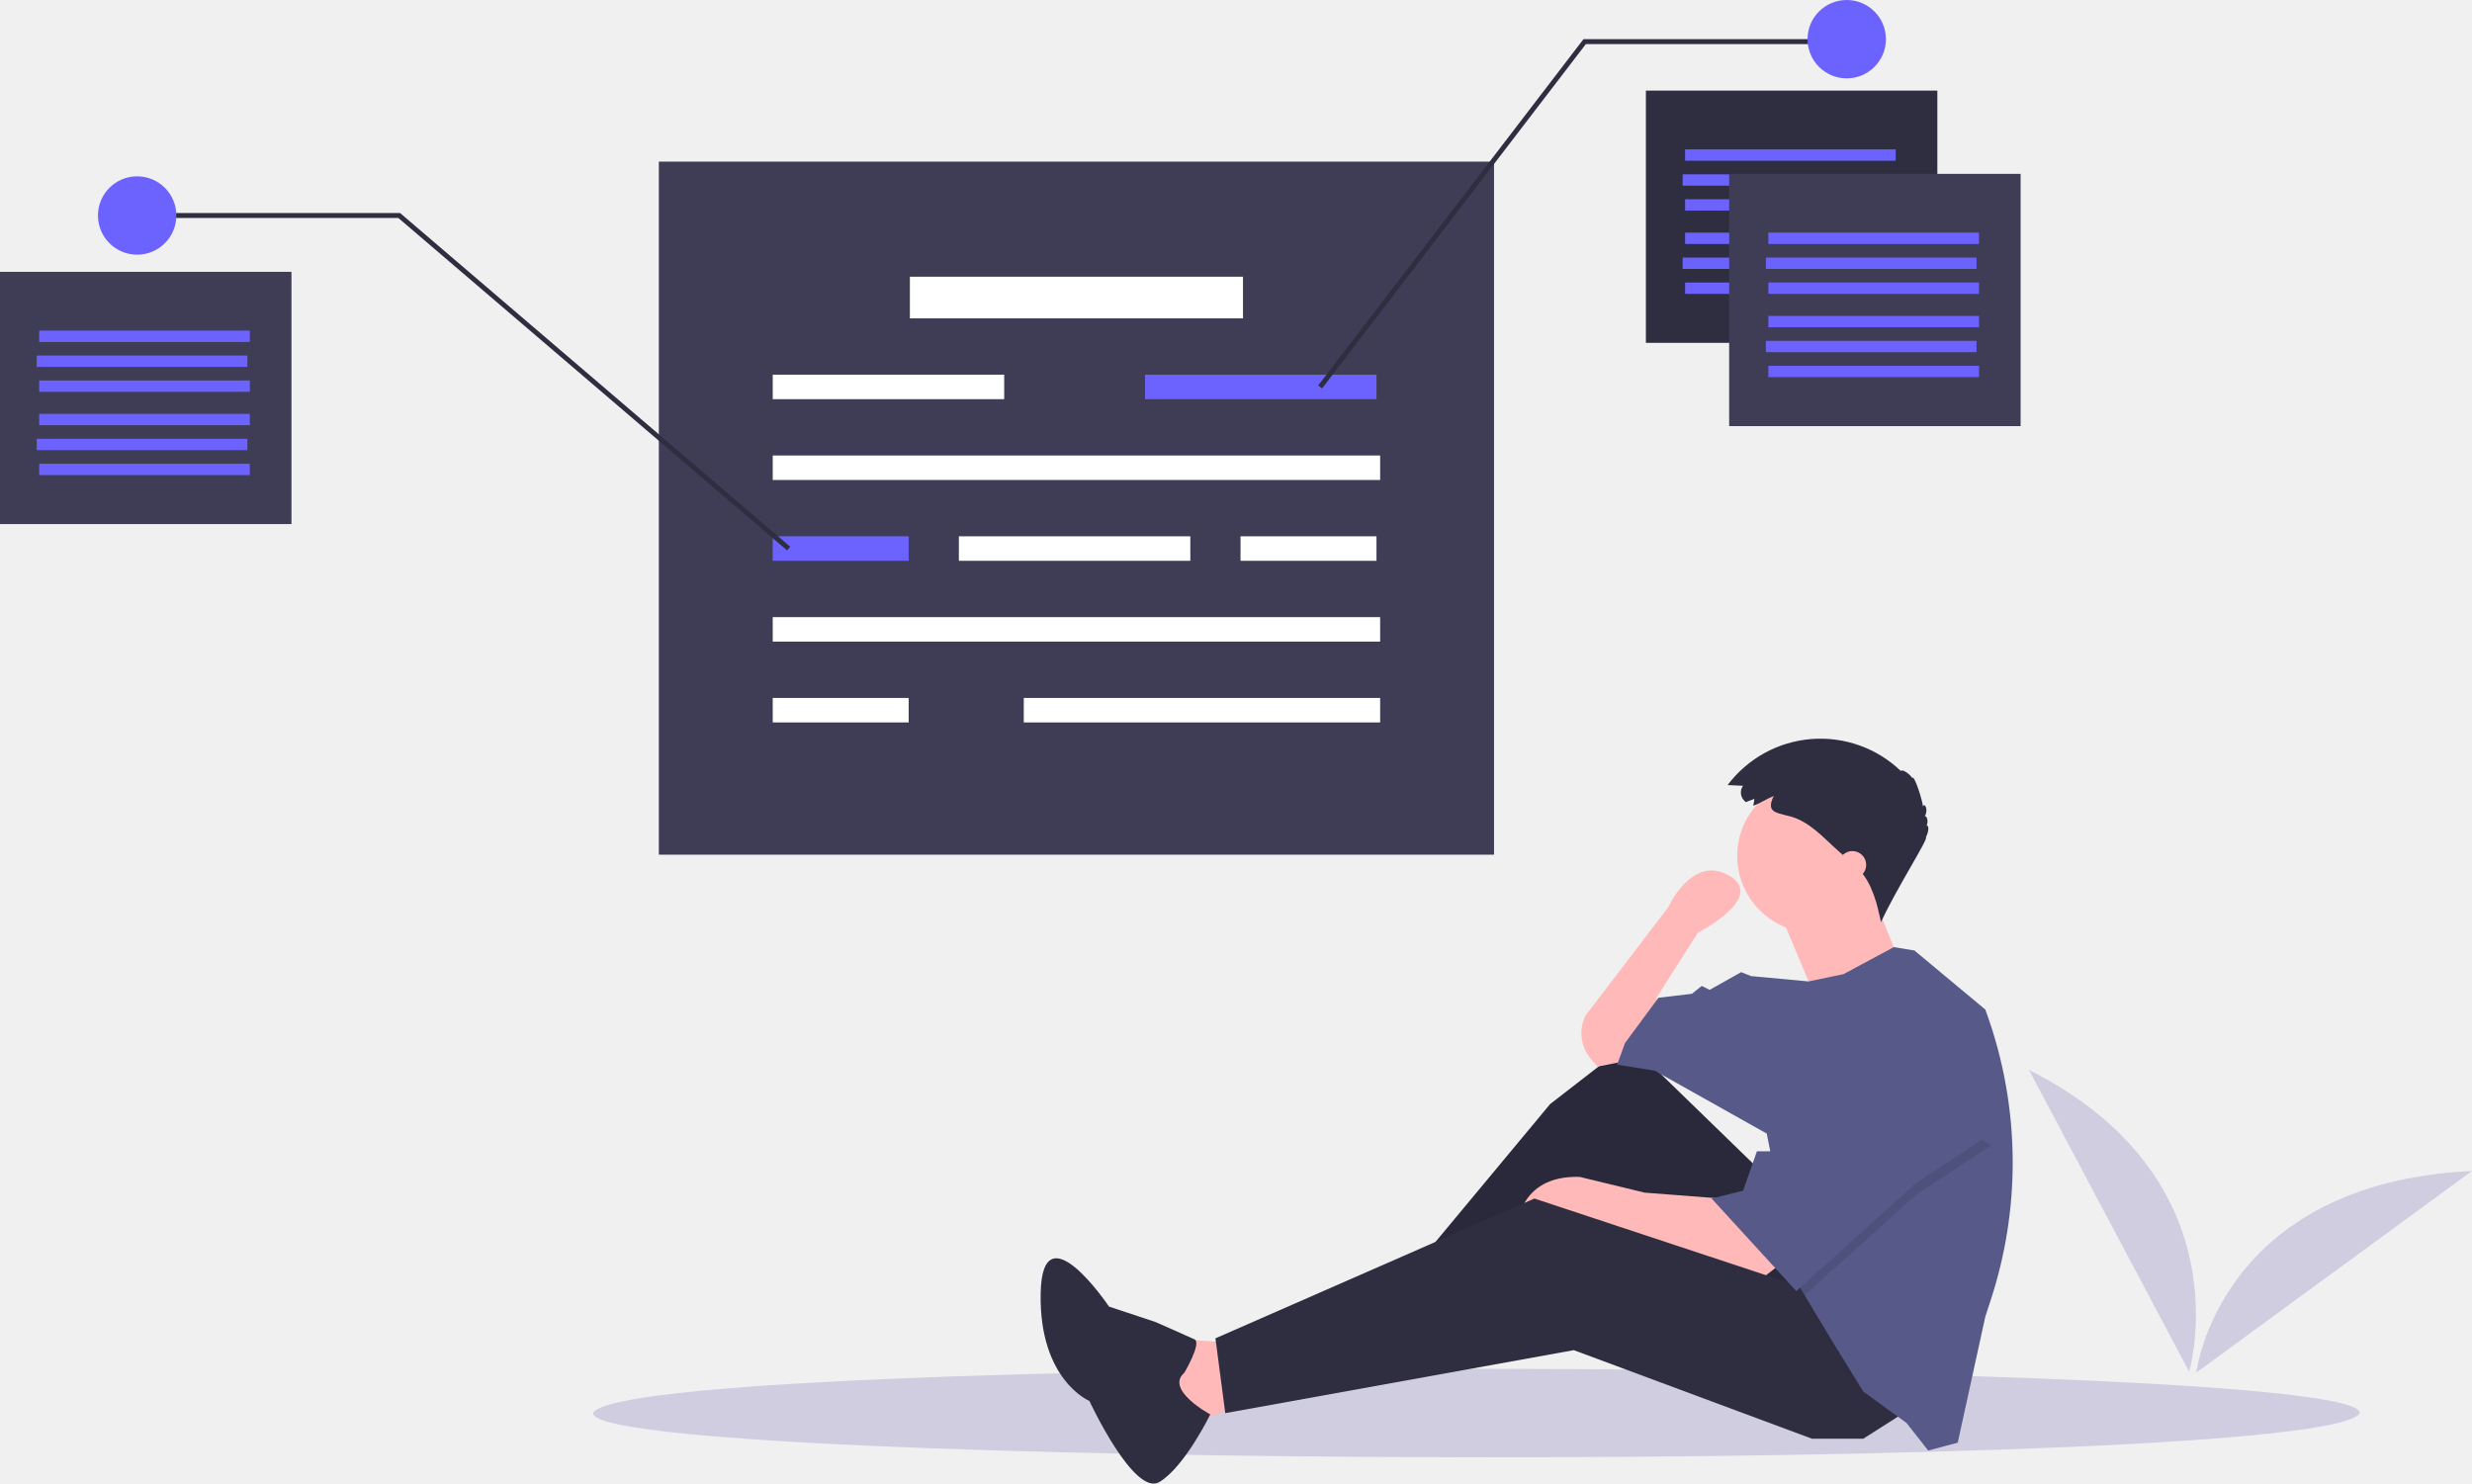
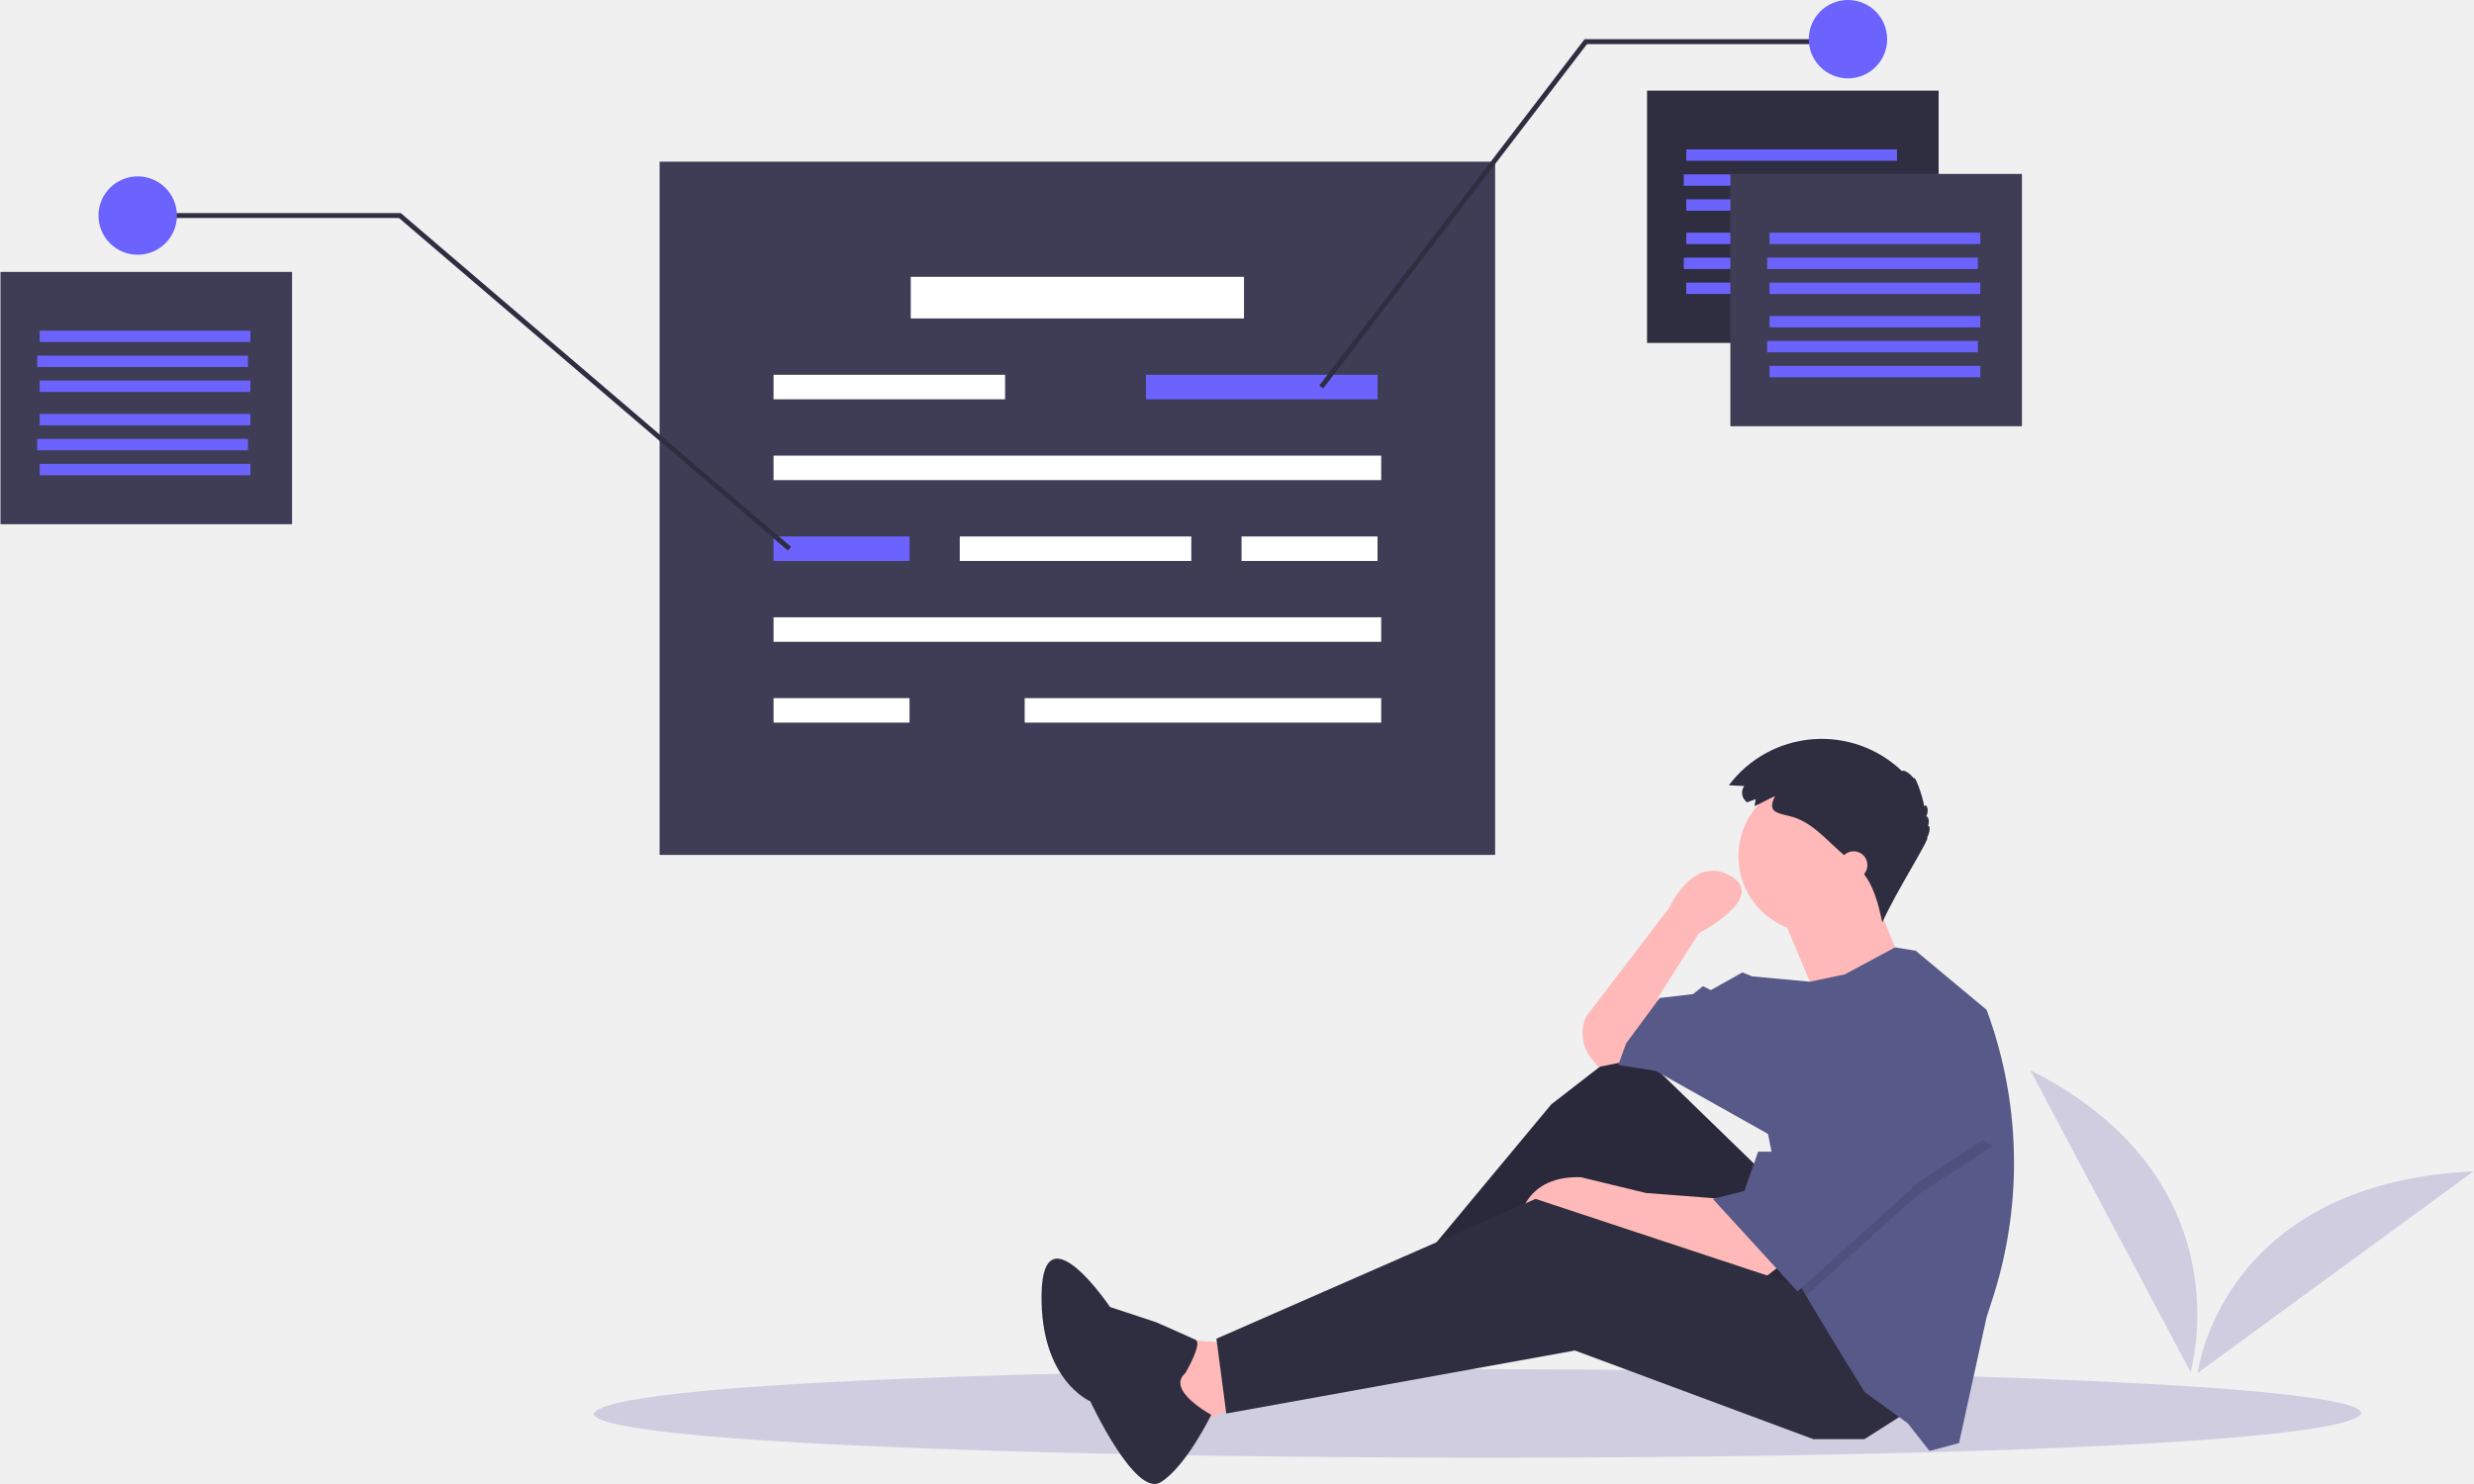
- <svg xmlns="http://www.w3.org/2000/svg" id="ea878d0f-c60d-4637-874b-f3bcf7dfa137" data-name="Layer 1" width="80%" height="80%" viewBox="0 0 1038.655 623.437">
+ <svg xmlns="http://www.w3.org/2000/svg" id="ea878d0f-c60d-4637-874b-f3bcf7dfa137" data-name="Layer 1" width="500" height="300" viewBox="0 0 1038.655 623.437">
  <path d="M1072.184,732.074c-13.897,25.876-743.449,23.704-742.343-.002C343.737,706.197,1073.289,708.37,1072.184,732.074Z" transform="translate(-80.67256 -138.2817)" fill="#d0cde1" />
  <rect x="691.549" y="38.076" width="122.462" height="105.996" fill="#2f2e41" />
  <rect x="276.825" y="67.92" width="350.92" height="291.233" fill="#3f3d56" />
  <rect x="382.307" y="116.287" width="139.956" height="17.495" fill="#fff" />
  <rect x="324.678" y="157.451" width="97.249" height="10.291" fill="#fff" />
  <rect x="402.889" y="225.371" width="97.249" height="10.291" fill="#fff" />
  <rect x="481.1" y="157.451" width="97.249" height="10.291" fill="#6c63ff" />
  <rect x="708.015" y="97.764" width="88.502" height="4.764" fill="#6c63ff" />
  <rect x="706.985" y="108.245" width="88.502" height="4.764" fill="#6c63ff" />
  <rect x="708.015" y="118.727" width="88.502" height="4.764" fill="#6c63ff" />
  <rect x="708.015" y="62.775" width="88.502" height="4.764" fill="#6c63ff" />
  <rect x="706.985" y="73.256" width="88.502" height="4.764" fill="#6c63ff" />
  <rect x="708.015" y="83.738" width="88.502" height="4.764" fill="#6c63ff" />
  <rect x="726.538" y="73.065" width="122.462" height="105.996" fill="#3f3d56" />
  <rect x="743.004" y="132.753" width="88.502" height="4.764" fill="#6c63ff" />
  <rect x="741.975" y="143.234" width="88.502" height="4.764" fill="#6c63ff" />
  <rect x="743.004" y="153.716" width="88.502" height="4.764" fill="#6c63ff" />
  <rect x="743.004" y="97.764" width="88.502" height="4.764" fill="#6c63ff" />
  <rect x="741.975" y="108.245" width="88.502" height="4.764" fill="#6c63ff" />
  <rect x="743.004" y="118.727" width="88.502" height="4.764" fill="#6c63ff" />
  <rect y="114.229" width="122.462" height="105.996" fill="#3f3d56" />
  <rect x="16.465" y="173.916" width="88.502" height="4.764" fill="#6c63ff" />
  <rect x="15.436" y="184.398" width="88.502" height="4.764" fill="#6c63ff" />
  <rect x="16.465" y="194.879" width="88.502" height="4.764" fill="#6c63ff" />
  <rect x="16.465" y="138.927" width="88.502" height="4.764" fill="#6c63ff" />
  <rect x="15.436" y="149.409" width="88.502" height="4.764" fill="#6c63ff" />
  <rect x="16.465" y="159.89" width="88.502" height="4.764" fill="#6c63ff" />
  <rect x="324.678" y="191.411" width="255.215" height="10.291" fill="#fff" />
  <rect x="324.678" y="225.371" width="57.115" height="10.291" fill="#6c63ff" />
  <rect x="324.678" y="293.291" width="57.115" height="10.291" fill="#fff" />
  <rect x="521.235" y="225.371" width="57.115" height="10.291" fill="#fff" />
  <rect x="324.678" y="259.331" width="255.215" height="10.291" fill="#fff" />
  <rect x="430.16" y="293.291" width="149.733" height="10.291" fill="#fff" />
  <polygon points="555.497 163.222 553.863 161.971 665.313 16.465 775.935 16.465 775.935 18.524 666.33 18.524 555.497 163.222" fill="#2f2e41" />
  <polygon points="330.698 231.298 167.362 91.589 57.629 91.589 57.629 89.531 168.122 89.531 332.036 229.734 330.698 231.298" fill="#2f2e41" />
  <circle cx="775.935" cy="16.465" r="16.465" fill="#6c63ff" />
  <circle cx="57.629" cy="90.56" r="16.465" fill="#6c63ff" />
  <path d="M1000.476,714.661s24.011-80.786-67.299-126.781Z" transform="translate(-80.67256 -138.2817)" fill="#d0cde1" />
  <path d="M1003.468,715.092s9.518-79.732,115.859-84.73Z" transform="translate(-80.67256 -138.2817)" fill="#d0cde1" />
  <polygon points="514.823 564.05 490.004 562.396 498.277 599.624 526.405 588.042 514.823 564.05" fill="#ffb9b9" />
  <polygon points="742.332 494.556 684.421 438.3 651.329 463.946 585.971 542.54 593.417 554.122 672.839 500.348 726.613 570.669 777.906 545.022 742.332 494.556" fill="#2f2e41" />
  <polygon points="742.332 494.556 684.421 438.3 651.329 463.946 585.971 542.54 593.417 554.122 672.839 500.348 726.613 570.669 777.906 545.022 742.332 494.556" opacity="0.1" />
  <path d="M827.969,670.067l-7.446,5.791-60.393-20.683-14.064-5.791L717.937,655.175s0-23.165,26.474-22.337l27.301,6.618,32.265,2.482Z" transform="translate(-80.67256 -138.2817)" fill="#ffb9b9" />
  <polygon points="801.071 593.006 782.87 604.588 761.36 604.588 661.256 567.359 514.823 593.833 510.686 562.396 644.71 503.657 762.188 542.54 801.071 593.006" fill="#2f2e41" />
  <path d="M764.266,584.027l-12.41,2.482-2.704-3.155a16.717,16.717,0,0,1-2.26-18.355h0l34.747-45.502s9.928-22.337,25.646-13.237-13.237,23.992-13.237,23.992l-17.373,27.301,1.655,14.064Z" transform="translate(-80.67256 -138.2817)" fill="#ffb9b9" />
  <circle cx="762.188" cy="359.705" r="32.265" fill="#ffb9b9" />
  <path d="M828.382,521.565l14.892,35.574,35.574-14.892s-11.582-28.128-11.582-28.956S828.382,521.565,828.382,521.565Z" transform="translate(-80.67256 -138.2817)" fill="#ffb9b9" />
  <path d="M926.344,626.807a185.383,185.383,0,0,1-9.092,57.341l-2.416,7.429-11.582,52.948-12.41,3.309-9.1-11.582-18.201-13.237-13.237-21.51-11.351-18.912-3.541-5.907-12.41-62.048-47.156-26.474-15.719-2.482,3.309-9.1L777.503,557.553l14.064-1.655,4.137-3.309,3.309,1.655,13.237-7.446,4.137,1.655,24.19,2.25,14.693-3.078,21.129-11.342,8.654,1.415,29.783,24.819A185.22,185.22,0,0,1,926.344,626.807Z" transform="translate(-80.67256 -138.2817)" fill="#575a89" />
  <path d="M578.295,715.142s7.41-12.559,4.28-14.025-16.422-7.311-16.422-7.311l-19.492-6.46s-28.126-41.801-28.743-5.45S538.397,726.985,538.397,726.985s18.816,40.493,29.474,34.036,21.323-28.376,21.323-28.376S569.974,722.313,578.295,715.142Z" transform="translate(-80.67256 -138.2817)" fill="#2f2e41" />
  <polygon points="836.645 481.32 805.208 502.002 758.283 544.311 754.742 538.404 744.814 488.765 747.296 488.765 772.943 441.609 836.645 481.32" opacity="0.1" />
  <polygon points="772.943 436.645 747.296 483.801 738.196 483.801 732.405 500.348 719.168 503.657 754.742 542.54 805.208 497.038 836.645 476.356 772.943 436.645" fill="#575a89" />
  <path d="M817.765,473.997l-3.496,1.345a4.88,4.88,0,0,1-1.248-6.86l-6.46-.302a48.782,48.782,0,0,1,72.825-5.87c.294-1.013,3.5.958,4.809,2.956.44-1.648,3.446,6.32,4.509,11.952.492-1.875,2.385,1.152.727,4.057,1.051-.154,1.525,2.535.712,4.032,1.149-.54.956,2.669-.291,4.813,1.64-.146-12.935,22.476-18.837,35.696-1.714-7.873-3.64-16.164-9.166-22.029-.939-.997-1.968-1.905-2.995-2.811l-5.554-4.902c-6.458-5.7-12.332-12.736-20.935-14.866-5.912-1.464-9.651-1.795-6.429-8.457-2.911,1.215-5.629,3.021-8.566,4.15C817.411,475.97,817.822,474.928,817.765,473.997Z" transform="translate(-80.67256 -138.2817)" fill="#2f2e41" />
  <circle cx="778.32" cy="363.428" r="5.791" fill="#ffb9b9" />
</svg>
